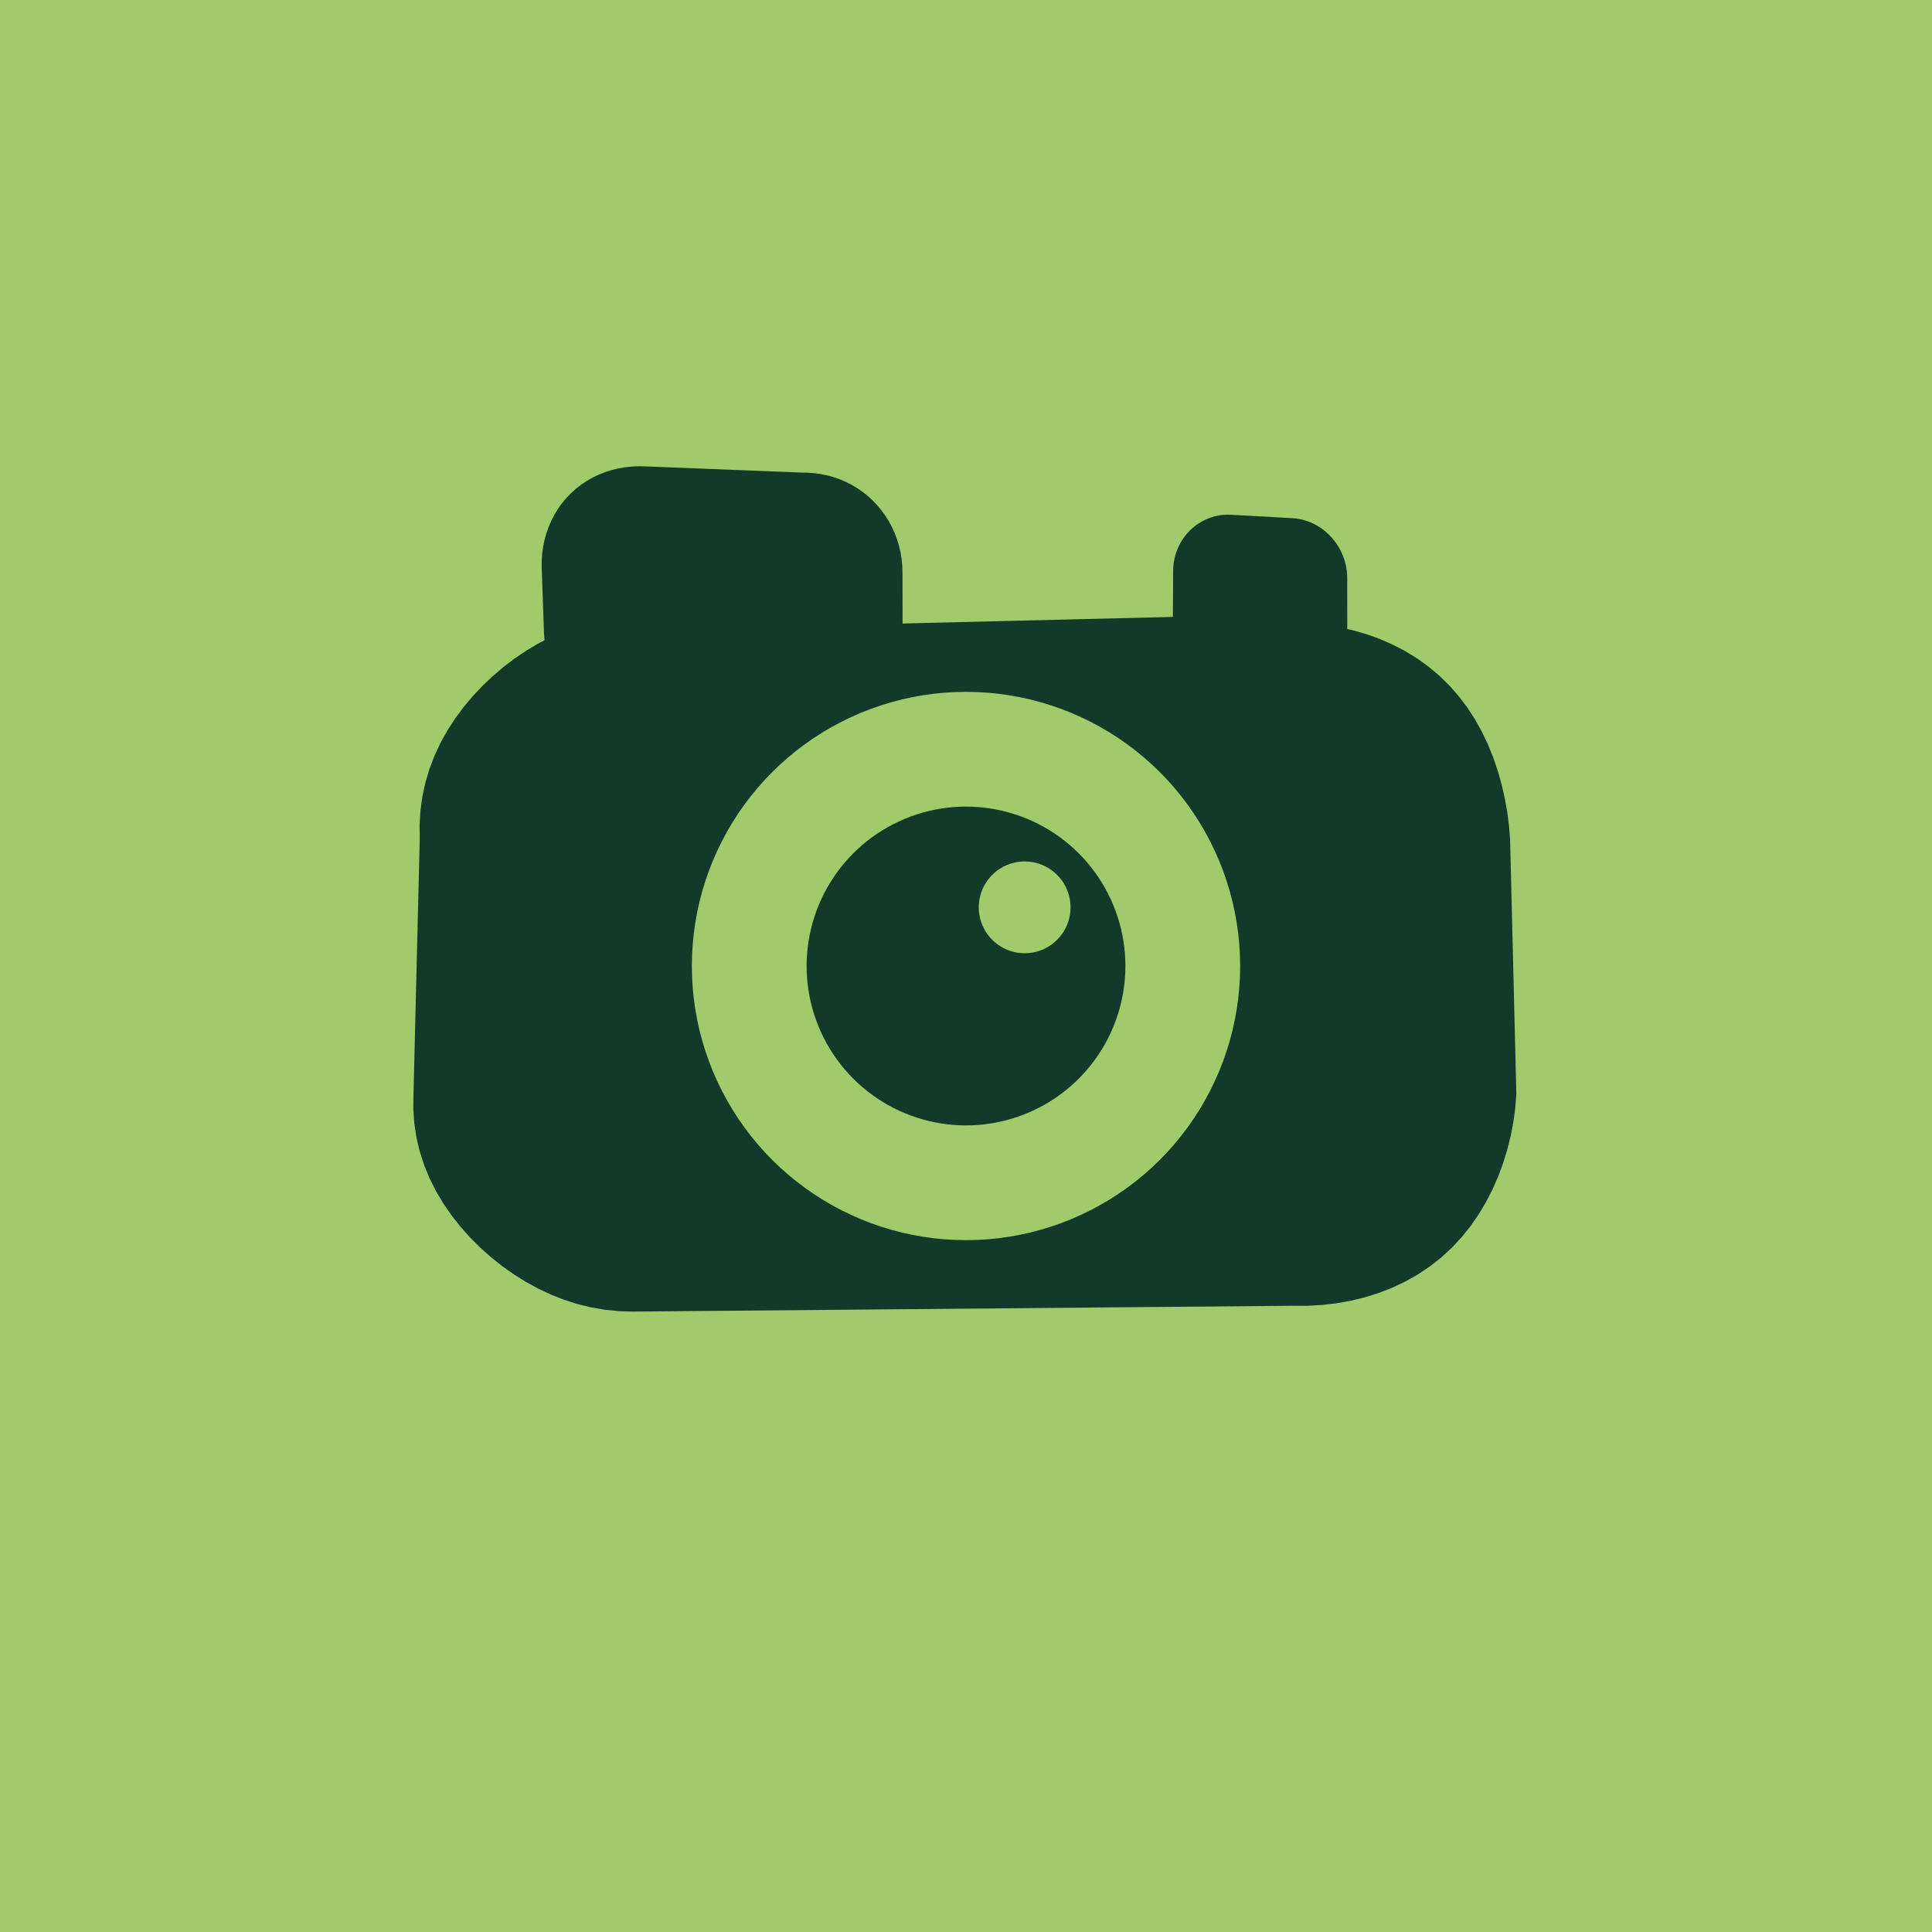
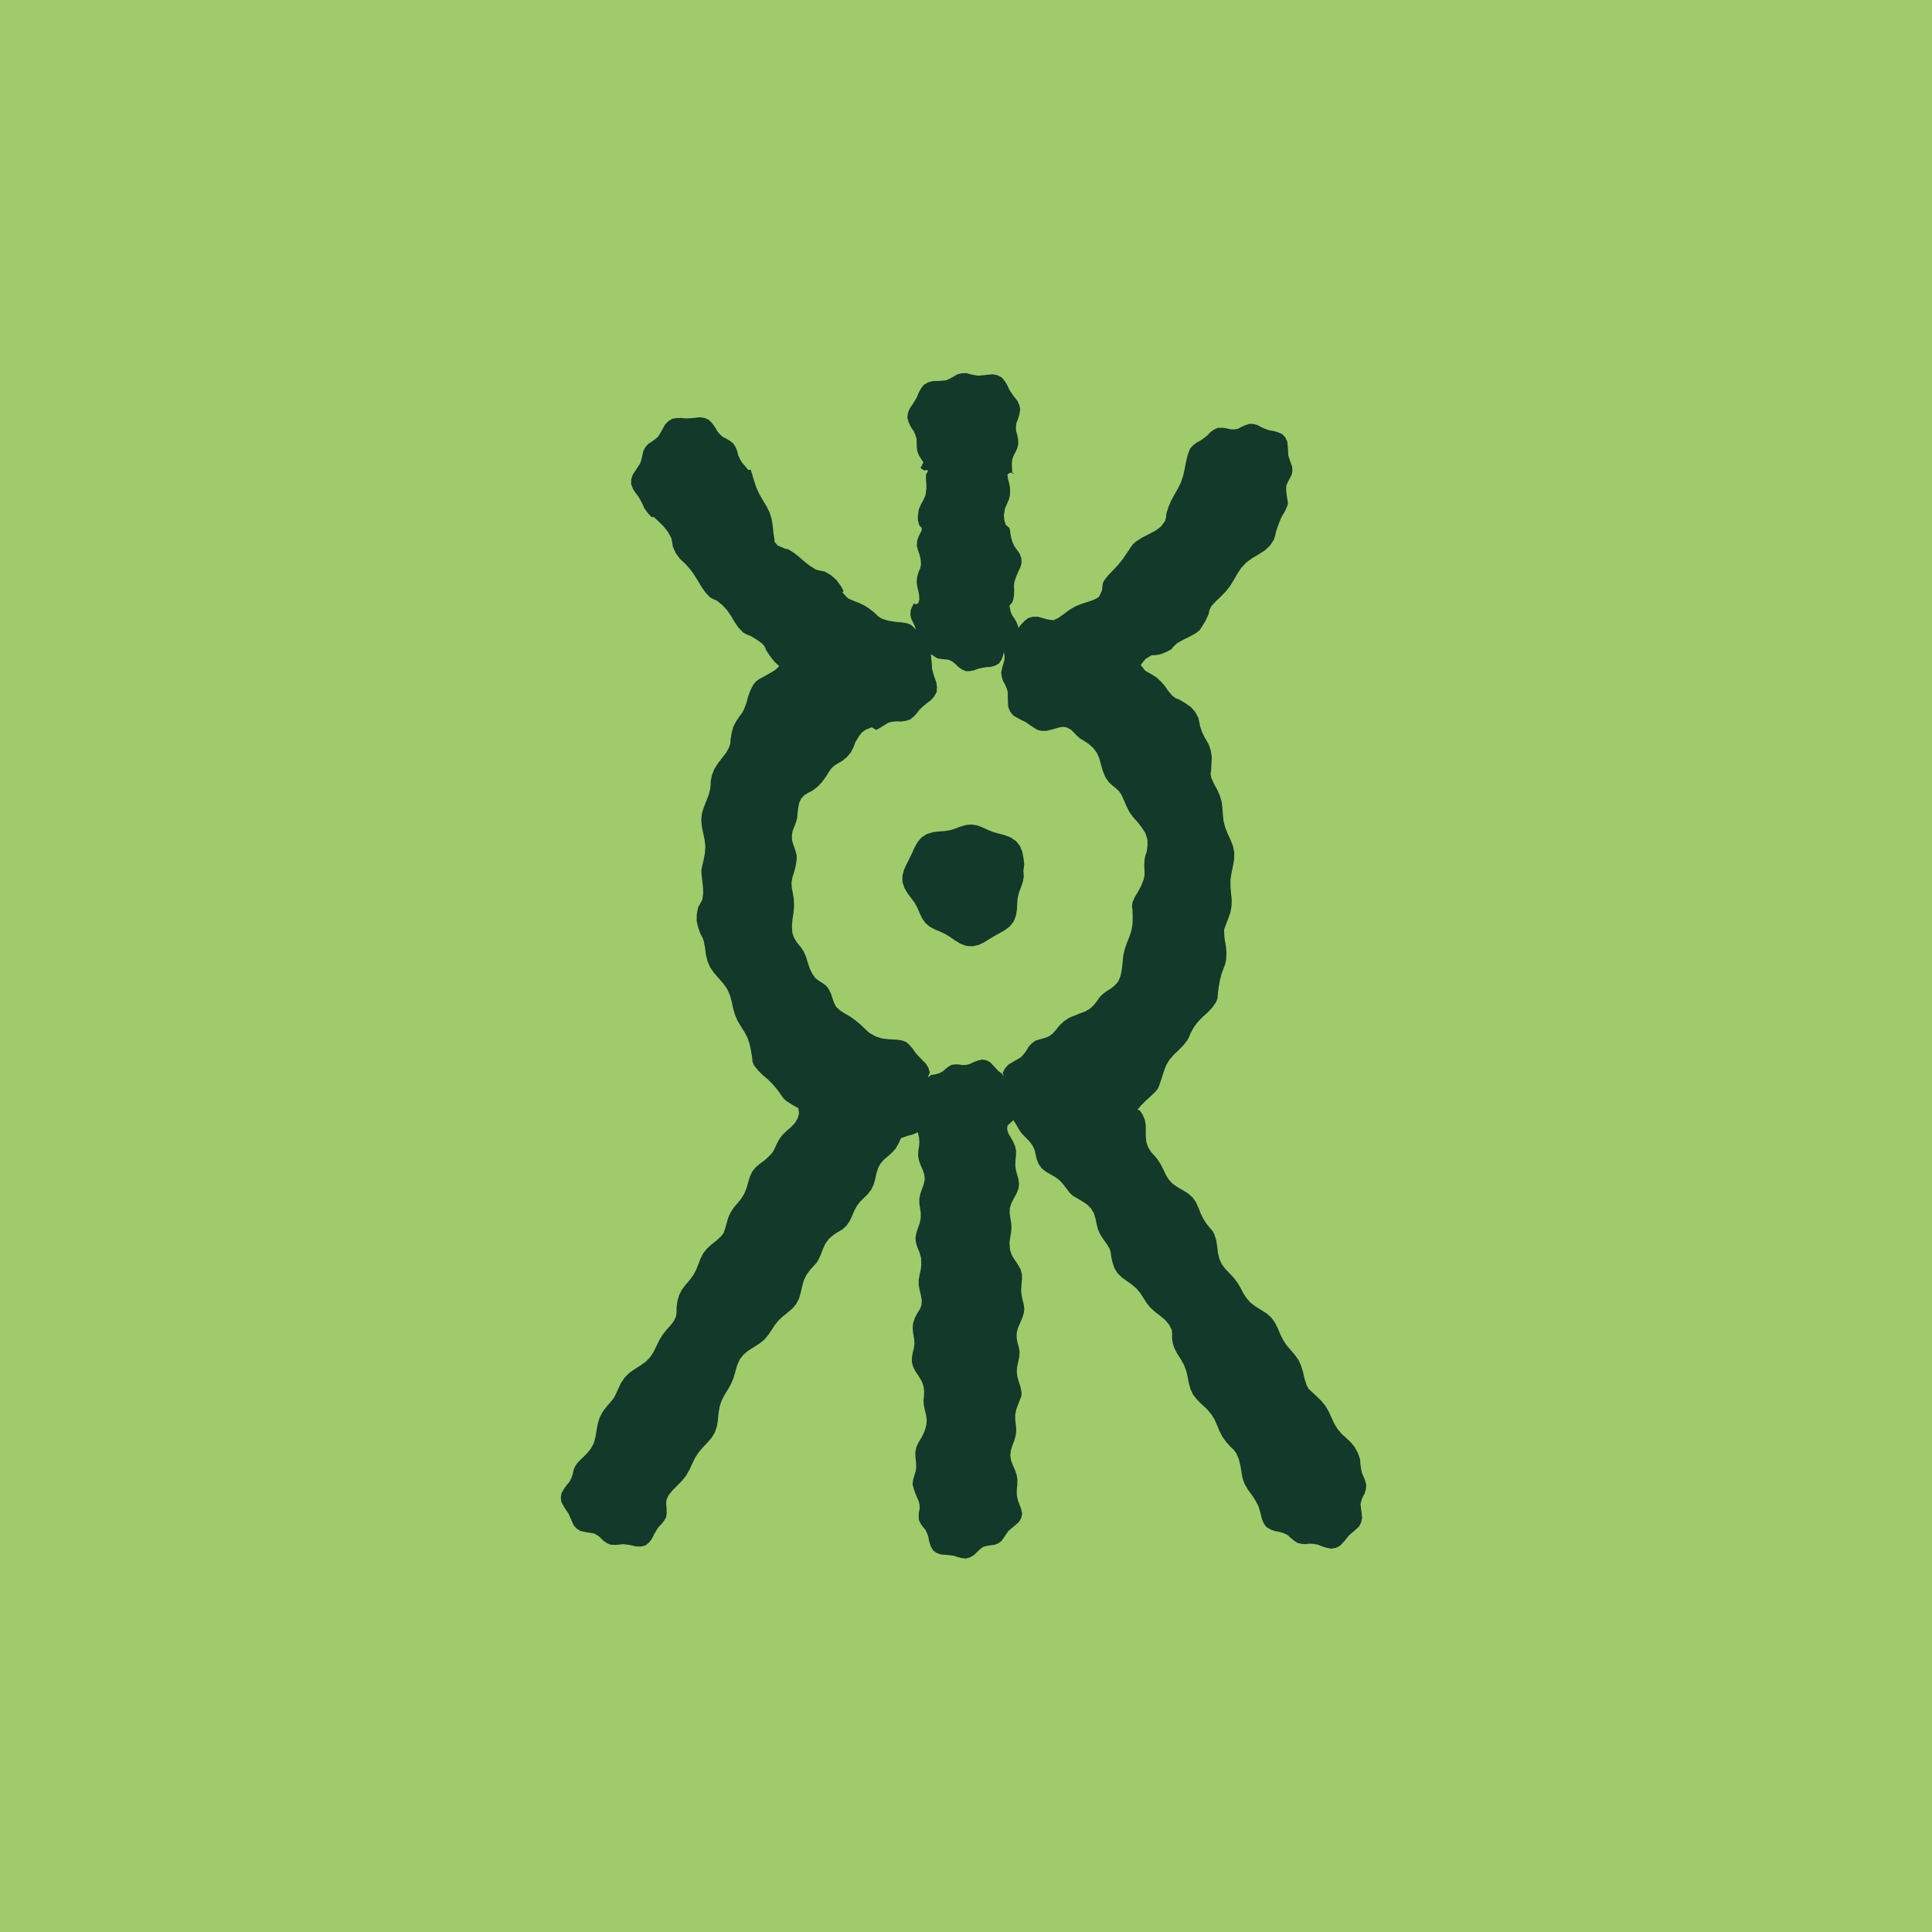
<svg xmlns="http://www.w3.org/2000/svg" viewBox="0 0 1080 1080" width="1080" height="1080" role="img" aria-label="Ruben Svanerud">
  <rect width="1080" height="1080" fill="#9fcb6b" />
-   <path fill="#12392a" d="M353.22 260.80 L357.09 260.63 L360.97 260.72 L448.06 264.18 L451.74 264.24 L455.40 264.53 L459.03 265.05 L462.62 265.80 L466.14 266.78 L469.58 267.99 L472.94 269.43 L476.19 271.09 L479.32 272.96 L482.32 275.05 L485.18 277.34 L487.88 279.82 L490.41 282.49 L492.76 285.32 L494.92 288.31 L496.88 291.44 L498.63 294.71 L500.16 298.09 L501.47 301.56 L502.55 305.13 L503.40 308.76 L504.01 312.44 L504.37 316.15 L504.50 319.89 L504.55 348.54 L655.65 344.85 L655.80 319.25 L655.87 317.13 L656.07 315.02 L656.41 312.93 L656.89 310.87 L657.49 308.86 L658.23 306.89 L659.10 304.97 L660.09 303.12 L661.20 301.35 L662.42 299.65 L663.75 298.03 L665.19 296.51 L666.73 295.10 L668.35 293.78 L670.06 292.59 L671.84 291.51 L673.69 290.56 L675.59 289.74 L677.55 289.05 L679.55 288.51 L681.57 288.10 L683.62 287.83 L685.69 287.72 L687.75 287.74 L722.40 289.65 L724.42 289.83 L726.44 290.14 L728.43 290.59 L730.40 291.18 L732.33 291.89 L734.22 292.74 L736.05 293.70 L737.82 294.79 L739.53 295.99 L741.16 297.31 L742.71 298.72 L744.18 300.23 L745.55 301.83 L746.82 303.52 L747.98 305.28 L749.04 307.12 L749.98 309.01 L750.81 310.96 L751.51 312.96 L752.09 314.99 L752.54 317.06 L752.86 319.14 L753.04 321.25 L753.10 323.35 L753.13 351.64 L756.01 352.27 L763.69 354.46 L771.21 357.15 L778.53 360.34 L785.59 364.01 L792.35 368.17 L798.75 372.81 L804.78 377.89 L810.38 383.40 L815.55 389.30 L820.27 395.57 L824.54 402.14 L828.36 409.00 L831.74 416.09 L834.69 423.37 L837.23 430.81 L839.38 438.37 L841.14 446.03 L842.53 453.74 L843.53 461.50 L844.15 469.27 L847.65 611.55 L847.04 619.41 L845.97 627.24 L844.48 635.01 L842.56 642.70 L840.22 650.28 L837.46 657.72 L834.27 664.99 L830.65 672.04 L826.59 678.85 L822.07 685.36 L817.11 691.55 L811.70 697.36 L805.85 702.77 L799.58 707.73 L792.92 712.22 L785.91 716.22 L778.59 719.71 L771.01 722.69 L763.21 725.14 L755.26 727.09 L747.21 728.52 L739.10 729.47 L730.98 729.94 L722.90 729.93 L353.96 733.19 L345.98 732.96 L338.07 732.16 L330.28 730.81 L322.63 728.92 L315.13 726.51 L307.81 723.62 L300.68 720.26 L293.76 716.46 L287.05 712.24 L280.56 707.64 L274.33 702.66 L268.36 697.33 L262.69 691.66 L257.35 685.66 L252.38 679.35 L247.82 672.74 L243.72 665.84 L240.13 658.68 L237.09 651.27 L234.63 643.66 L232.79 635.87 L231.59 627.94 L231.04 619.91 L231.14 611.83 L234.64 468.99 L234.55 461.00 L235.04 453.05 L236.13 445.17 L237.81 437.42 L240.07 429.82 L242.90 422.42 L246.25 415.24 L250.11 408.30 L254.42 401.64 L259.15 395.27 L264.24 389.19 L269.67 383.43 L275.40 378.00 L281.39 372.90 L287.62 368.15 L294.08 363.78 L300.75 359.79 L304.38 357.91 L304.11 354.15 L302.81 317.18 L302.83 313.32 L303.09 309.48 L303.61 305.67 L304.38 301.91 L305.40 298.22 L306.66 294.62 L308.16 291.13 L309.90 287.76 L311.86 284.53 L314.05 281.45 L316.45 278.54 L319.06 275.82 L321.86 273.29 L324.83 270.97 L327.97 268.87 L331.26 266.99 L334.68 265.35 L338.22 263.94 L341.86 262.78 L345.59 261.87 L349.38 261.21 Z M692.78 552.02 L693.13 546.02 L693.25 540.00 L693.13 533.98 L692.78 527.98 L692.19 521.99 L691.37 516.03 L690.31 510.10 L689.02 504.22 L687.50 498.40 L685.75 492.64 L683.78 486.96 L681.59 481.35 L679.17 475.84 L676.55 470.43 L673.71 465.12 L670.67 459.93 L667.42 454.86 L663.98 449.92 L660.35 445.12 L656.53 440.47 L652.54 435.97 L648.37 431.63 L644.03 427.46 L639.53 423.47 L634.88 419.65 L630.08 416.02 L625.14 412.58 L620.07 409.33 L614.88 406.29 L609.57 403.45 L604.16 400.83 L598.65 398.41 L593.04 396.22 L587.36 394.25 L581.60 392.50 L575.78 390.98 L569.90 389.69 L563.97 388.63 L558.01 387.81 L552.02 387.22 L546.02 386.87 L540.00 386.75 L533.98 386.87 L527.98 387.22 L521.99 387.81 L516.03 388.63 L510.10 389.69 L504.22 390.98 L498.40 392.50 L492.64 394.25 L486.96 396.22 L481.35 398.41 L475.84 400.83 L470.43 403.45 L465.12 406.29 L459.93 409.33 L454.86 412.58 L449.92 416.02 L445.12 419.65 L440.47 423.47 L435.97 427.46 L431.63 431.63 L427.46 435.97 L423.47 440.47 L419.65 445.12 L416.02 449.92 L412.58 454.86 L409.33 459.93 L406.29 465.12 L403.45 470.43 L400.83 475.84 L398.41 481.35 L396.22 486.96 L394.25 492.64 L392.50 498.40 L390.98 504.22 L389.69 510.10 L388.63 516.03 L387.81 521.99 L387.22 527.98 L386.87 533.98 L386.75 540.00 L386.87 546.02 L387.22 552.02 L387.81 558.01 L388.63 563.97 L389.69 569.90 L390.98 575.78 L392.50 581.60 L394.25 587.36 L396.22 593.04 L398.41 598.65 L400.83 604.16 L403.45 609.57 L406.29 614.88 L409.33 620.07 L412.58 625.14 L416.02 630.08 L419.65 634.88 L423.47 639.53 L427.46 644.03 L431.63 648.37 L435.97 652.54 L440.47 656.53 L445.12 660.35 L449.92 663.98 L454.86 667.42 L459.93 670.67 L465.12 673.71 L470.43 676.55 L475.84 679.17 L481.35 681.59 L486.96 683.78 L492.64 685.75 L498.40 687.50 L504.22 689.02 L510.10 690.31 L516.03 691.37 L521.99 692.19 L527.98 692.78 L533.98 693.13 L540.00 693.25 L546.02 693.13 L552.02 692.78 L558.01 692.19 L563.97 691.37 L569.90 690.31 L575.78 689.02 L581.60 687.50 L587.36 685.75 L593.04 683.78 L598.65 681.59 L604.16 679.17 L609.57 676.55 L614.88 673.71 L620.07 670.67 L625.14 667.42 L630.08 663.98 L634.88 660.35 L639.53 656.53 L644.03 652.54 L648.37 648.37 L652.54 644.03 L656.53 639.53 L660.35 634.88 L663.98 630.08 L667.42 625.14 L670.67 620.07 L673.71 614.88 L676.55 609.57 L679.17 604.16 L681.59 598.65 L683.78 593.04 L685.75 587.36 L687.50 581.60 L689.02 575.78 L690.31 569.90 L691.37 563.97 L692.19 558.01 Z M628.83 533.01 L629.03 536.50 L629.10 540.00 L629.03 543.50 L628.83 546.99 L628.48 550.47 L628.00 553.94 L627.39 557.38 L626.64 560.80 L625.75 564.19 L624.74 567.53 L623.59 570.84 L622.32 574.10 L620.92 577.30 L619.39 580.45 L617.74 583.54 L615.97 586.55 L614.08 589.50 L612.08 592.37 L609.97 595.16 L607.75 597.87 L605.43 600.48 L603.00 603.00 L600.48 605.43 L597.87 607.75 L595.16 609.97 L592.37 612.08 L589.50 614.08 L586.55 615.97 L583.54 617.74 L580.45 619.39 L577.30 620.92 L574.10 622.32 L570.84 623.59 L567.53 624.74 L564.19 625.75 L560.80 626.64 L557.38 627.39 L553.94 628.00 L550.47 628.48 L546.99 628.83 L543.50 629.03 L540.00 629.10 L536.50 629.03 L533.01 628.83 L529.53 628.48 L526.06 628.00 L522.62 627.39 L519.20 626.64 L515.81 625.75 L512.47 624.74 L509.16 623.59 L505.90 622.32 L502.70 620.92 L499.55 619.39 L496.46 617.74 L493.45 615.97 L490.50 614.08 L487.63 612.08 L484.84 609.97 L482.13 607.75 L479.52 605.43 L477.00 603.00 L474.57 600.48 L472.25 597.87 L470.03 595.16 L467.92 592.37 L465.92 589.50 L464.03 586.55 L462.26 583.54 L460.61 580.45 L459.08 577.30 L457.68 574.10 L456.41 570.84 L455.26 567.53 L454.25 564.19 L453.36 560.80 L452.61 557.38 L452.00 553.94 L451.52 550.47 L451.17 546.99 L450.97 543.50 L450.90 540.00 L450.97 536.50 L451.17 533.01 L451.52 529.53 L452.00 526.06 L452.61 522.62 L453.36 519.20 L454.25 515.81 L455.26 512.47 L456.41 509.16 L457.68 505.90 L459.08 502.70 L460.61 499.55 L462.26 496.46 L464.03 493.45 L465.92 490.50 L467.92 487.63 L470.03 484.84 L472.25 482.13 L474.57 479.52 L477.00 477.00 L479.52 474.57 L482.13 472.25 L484.84 470.03 L487.63 467.92 L490.50 465.92 L493.45 464.03 L496.46 462.26 L499.55 460.61 L502.70 459.08 L505.90 457.68 L509.16 456.41 L512.47 455.26 L515.81 454.25 L519.20 453.36 L522.62 452.61 L526.06 452.00 L529.53 451.52 L533.01 451.17 L536.50 450.97 L540.00 450.90 L543.50 450.97 L546.99 451.17 L550.47 451.52 L553.94 452.00 L557.38 452.61 L560.80 453.36 L564.19 454.25 L567.53 455.26 L570.84 456.41 L574.10 457.68 L577.30 459.08 L580.45 460.61 L583.54 462.26 L586.55 464.03 L589.50 465.92 L592.37 467.92 L595.16 470.03 L597.87 472.25 L600.48 474.57 L603.00 477.00 L605.43 479.52 L607.75 482.13 L609.97 484.84 L612.08 487.63 L614.08 490.50 L615.97 493.45 L617.74 496.46 L619.39 499.55 L620.92 502.70 L622.32 505.90 L623.59 509.16 L624.74 512.47 L625.75 515.81 L626.64 519.20 L627.39 522.62 L628.00 526.06 L628.48 529.53 Z M598.13 511.23 L598.37 509.22 L598.45 507.21 L598.37 505.20 L598.13 503.20 L597.74 501.22 L597.19 499.28 L596.50 497.39 L595.65 495.56 L594.67 493.80 L593.55 492.13 L592.30 490.55 L590.93 489.07 L589.45 487.70 L587.87 486.45 L586.20 485.33 L584.44 484.35 L582.61 483.50 L580.72 482.81 L578.78 482.26 L576.80 481.87 L574.80 481.63 L572.79 481.55 L570.78 481.63 L568.77 481.87 L566.80 482.26 L564.86 482.81 L562.97 483.50 L561.14 484.35 L559.38 485.33 L557.71 486.45 L556.12 487.70 L554.64 489.07 L553.28 490.55 L552.03 492.13 L550.91 493.80 L549.92 495.56 L549.08 497.39 L548.38 499.28 L547.84 501.22 L547.44 503.20 L547.21 505.20 L547.13 507.21 L547.21 509.22 L547.44 511.23 L547.84 513.20 L548.38 515.14 L549.08 517.03 L549.92 518.86 L550.91 520.62 L552.03 522.29 L553.28 523.88 L554.64 525.36 L556.12 526.72 L557.71 527.97 L559.38 529.09 L561.14 530.08 L562.97 530.92 L564.86 531.62 L566.80 532.16 L568.77 532.56 L570.78 532.79 L572.79 532.87 L574.80 532.79 L576.80 532.56 L578.78 532.16 L580.72 531.62 L582.61 530.92 L584.44 530.08 L586.20 529.09 L587.87 527.97 L589.45 526.72 L590.93 525.36 L592.30 523.88 L593.55 522.29 L594.67 520.62 L595.65 518.86 L596.50 517.03 L597.19 515.14 L597.74 513.20 Z" />
+   <path fill="#12392a" d="M572.16 479.81 L572.56 483.25 L572.09 486.74 L572.31 489.95 L571.73 493.13 L570.67 496.15 L569.60 499.02 L568.90 501.89 L568.62 504.98 L568.46 508.34 L567.94 511.80 L566.69 515.03 L564.61 517.74 L561.92 519.84 L558.98 521.54 L556.04 523.15 L553.16 524.90 L550.19 526.72 L546.99 528.25 L543.53 529.01 L540.00 528.71 L536.62 527.41 L533.56 525.51 L530.77 523.56 L528.07 521.94 L525.28 520.67 L522.40 519.47 L519.62 517.96 L517.23 515.89 L515.42 513.30 L514.08 510.45 L512.88 507.62 L511.45 504.95 L509.60 502.35 L507.51 499.59 L505.64 496.51 L504.52 493.13 L504.45 489.63 L505.33 486.23 L506.78 483.05 L508.35 480.02 L509.80 476.98 L511.19 473.88 L512.85 470.85 L515.08 468.21 L517.98 466.30 L521.36 465.23 L524.85 464.79 L528.16 464.55 L531.19 464.07 L534.04 463.18 L536.94 462.07 L540.00 461.17 L543.17 460.90 L546.31 461.42 L549.28 462.55 L552.12 463.87 L555.02 465.03 L558.17 465.94 L561.57 466.85 L564.97 468.15 L567.97 470.17 L570.18 472.96 L571.51 476.29 Z M434.90 373.11 L435.57 372.35 L433.06 370.04 L430.57 366.94 L428.36 363.56 L427.42 361.42 L426.09 359.79 L423.03 357.56 L419.71 355.55 L417.52 354.73 L415.52 353.66 L412.82 350.88 L410.64 347.68 L408.66 344.35 L406.48 341.14 L403.82 338.26 L400.72 335.74 L398.67 334.89 L396.99 333.98 L394.40 331.26 L392.16 328.08 L390.09 324.62 L387.98 321.20 L385.69 318.09 L383.18 315.26 L381.56 313.78 L379.97 312.25 L377.71 309.12 L376.11 305.59 L375.78 303.20 L375.29 300.88 L373.49 297.53 L371.17 294.50 L368.35 291.65 L365.33 288.89 L364.33 289.20 L362.47 287.21 L360.21 284.20 L359.21 281.88 L358.06 279.69 L356.84 277.54 L355.20 275.47 L353.82 273.19 L352.80 270.72 L352.86 268.07 L353.65 265.46 L355.23 263.04 L356.70 260.82 L357.99 258.74 L358.62 256.57 L359.15 254.35 L359.64 252.04 L360.76 250.00 L362.27 248.23 L364.28 246.92 L366.12 245.60 L367.82 244.19 L369.08 242.19 L370.34 239.93 L371.70 237.42 L373.57 235.46 L375.80 234.09 L378.37 233.70 L380.96 233.66 L383.51 233.92 L385.99 233.78 L388.50 233.58 L391.09 233.25 L393.64 233.59 L396.04 234.55 L398.00 236.47 L399.64 238.68 L400.97 241.03 L402.45 242.81 L404.10 244.26 L406.17 245.29 L408.16 246.53 L410.02 248.01 L411.22 250.00 L412.10 252.16 L412.64 254.43 L413.56 256.51 L414.77 258.55 L416.55 260.61 L418.26 262.72 L419.32 262.66 L419.58 262.41 L420.44 265.09 L421.56 268.79 L422.81 272.52 L424.40 276.07 L426.33 279.45 L428.36 282.78 L430.12 286.26 L431.32 289.96 L431.96 293.89 L432.38 297.96 L432.97 301.69 L432.88 302.73 L434.72 304.94 L436.41 305.64 L439.14 306.82 L440.65 307.04 L443.90 309.12 L446.91 311.52 L449.84 314.03 L452.88 316.39 L456.20 318.44 L458.53 319.01 L460.98 319.50 L464.49 321.51 L467.44 324.10 L469.80 327.21 L471.60 330.34 L470.88 331.15 L473.56 334.01 L474.21 334.59 L476.60 335.62 L479.71 336.84 L482.79 338.24 L485.95 340.24 L488.94 342.61 L490.80 344.45 L492.85 345.79 L496.40 346.94 L500.19 347.56 L504.06 347.92 L506.71 348.32 L509.17 349.26 L511.11 350.97 L512.08 352.02 L511.50 350.34 L510.51 348.14 L509.36 345.82 L508.89 343.37 L509.13 340.87 L510.77 337.36 L511.99 337.81 L513.30 337.16 L513.92 335.20 L513.75 332.36 L513.17 329.61 L512.65 327.46 L512.43 325.25 L512.69 322.43 L513.52 319.72 L514.43 317.63 L514.86 315.47 L514.65 312.80 L514.03 310.01 L513.16 307.61 L512.52 305.21 L512.65 302.47 L513.48 299.95 L514.60 297.74 L515.21 296.54 L515.21 295.04 L514.70 294.51 L513.94 293.78 L513.18 291.24 L513.07 288.58 L513.65 284.60 L514.86 281.89 L516.25 279.33 L517.35 276.86 L517.87 273.05 L517.82 270.57 L517.63 268.00 L517.64 265.44 L517.78 264.98 L518.28 264.16 L518.70 263.54 L518.70 263.12 L517.93 262.70 L516.81 263.08 L514.56 261.65 L516.19 258.48 L514.96 256.59 L513.74 254.67 L512.84 252.48 L512.48 250.12 L512.44 247.73 L512.36 245.32 L511.72 243.16 L510.72 240.98 L509.18 238.68 L507.98 236.16 L507.22 233.49 L507.54 230.89 L508.47 228.44 L510.00 226.25 L511.34 224.08 L512.61 221.90 L513.57 219.48 L514.84 217.19 L516.42 215.10 L518.74 213.78 L521.37 213.04 L524.24 212.96 L526.82 212.81 L529.16 212.51 L531.18 211.54 L533.22 210.42 L535.33 209.20 L537.64 208.65 L540.00 208.57 L542.32 209.17 L544.60 209.66 L546.88 210.03 L549.39 209.78 L552.09 209.48 L555.01 209.23 L557.70 209.80 L560.07 211.06 L561.78 213.18 L563.17 215.51 L564.28 217.94 L565.68 220.03 L567.12 222.06 L568.73 224.04 L569.78 226.34 L570.31 228.83 L569.87 231.51 L569.12 234.07 L568.19 236.46 L567.88 238.68 L567.99 240.88 L568.68 243.22 L569.12 245.67 L569.23 248.19 L568.69 250.51 L567.69 252.68 L566.57 254.80 L565.83 256.91 L565.61 259.25 L565.73 261.78 L565.85 264.33 L566.63 264.42 L566.41 265.01 L565.82 264.39 L564.70 264.22 L563.69 264.89 L563.16 265.32 L563.50 267.83 L564.15 270.30 L564.61 272.81 L564.61 276.71 L563.95 279.32 L562.85 281.82 L561.78 284.27 L561.18 288.07 L561.40 290.62 L562.17 293.32 L563.32 294.35 L564.23 295.04 L564.63 296.55 L564.76 297.91 L565.19 300.36 L565.92 302.88 L567.03 305.32 L568.40 307.23 L569.83 309.18 L570.93 311.96 L571.07 314.90 L570.34 317.25 L569.20 319.60 L568.01 322.45 L567.08 325.22 L566.78 327.41 L566.91 329.62 L566.88 332.44 L566.43 335.25 L565.66 337.06 L564.85 337.90 L564.25 338.55 L564.95 341.92 L565.72 343.79 L567.12 345.82 L568.35 348.05 L569.25 350.45 L569.22 351.13 L570.75 349.15 L572.61 347.21 L574.72 345.52 L577.31 344.78 L580.08 344.74 L582.91 345.51 L585.50 346.24 L588.87 346.74 L591.53 345.47 L594.62 343.28 L597.66 341.02 L600.90 339.09 L604.38 337.63 L608.04 336.48 L611.69 335.19 L614.14 333.83 L614.89 332.52 L616.02 330.06 L616.25 327.91 L616.47 326.05 L617.42 324.19 L619.80 321.29 L622.49 318.48 L625.17 315.61 L627.61 312.56 L629.82 309.32 L632.03 306.04 L633.32 304.21 L635.06 302.72 L638.45 300.50 L642.14 298.64 L645.78 296.73 L648.91 294.42 L651.26 291.25 L651.84 289.19 L651.95 287.26 L653.14 283.50 L654.65 279.93 L656.49 276.52 L658.42 273.18 L660.10 269.75 L661.36 266.07 L662.25 262.15 L663.00 258.18 L663.89 254.46 L665.24 250.81 L666.97 248.90 L669.06 247.33 L671.35 246.11 L673.27 244.73 L675.05 243.26 L676.64 241.56 L678.52 240.19 L680.64 239.22 L683.10 239.12 L685.54 239.41 L687.89 239.99 L689.98 240.06 L691.98 239.69 L694.01 238.63 L696.20 237.66 L698.53 236.91 L700.83 237.04 L703.04 237.65 L705.06 238.78 L707.14 239.69 L709.32 240.48 L711.84 240.92 L714.37 241.62 L716.79 242.68 L718.51 244.54 L719.59 246.88 L719.88 249.61 L720.05 252.19 L720.19 254.62 L720.84 256.75 L721.57 258.85 L722.35 260.97 L722.45 263.23 L722.03 265.46 L720.92 267.58 L719.89 269.56 L719.05 271.48 L718.97 273.57 L719.16 275.88 L719.54 278.50 L719.90 280.53 L719.93 282.00 L718.45 285.52 L717.24 287.53 L716.12 289.59 L714.66 293.20 L713.38 296.95 L712.83 299.42 L712.08 301.71 L709.91 305.01 L706.91 307.76 L703.42 310.00 L699.88 312.10 L696.65 314.48 L693.94 317.35 L691.74 320.64 L689.79 324.08 L687.73 327.43 L685.33 330.51 L682.61 333.32 L679.83 335.97 L677.21 338.77 L676.17 340.80 L675.63 343.23 L673.93 347.02 L671.76 350.53 L670.48 352.41 L668.68 353.82 L665.21 355.77 L661.65 357.51 L658.24 359.41 L656.68 360.72 L655.25 362.24 L655.07 362.78 L652.26 364.33 L648.64 365.79 L645.86 366.24 L643.75 366.28 L640.34 368.38 L637.64 371.71 L640.23 374.98 L643.35 376.72 L646.35 378.57 L648.90 380.91 L651.16 383.53 L653.15 386.37 L655.41 389.00 L657.24 390.30 L659.54 391.23 L662.76 393.17 L665.86 395.35 L668.22 398.14 L669.88 401.25 L670.38 403.53 L670.84 405.90 L671.98 409.30 L673.55 412.47 L674.68 414.38 L675.75 416.29 L676.85 419.64 L677.39 423.21 L677.22 426.98 L677.02 430.69 L676.70 432.80 L677.14 434.81 L678.58 438.09 L680.35 441.27 L681.84 444.59 L682.89 448.03 L683.34 451.62 L683.58 455.23 L683.96 458.86 L684.85 462.42 L686.24 465.95 L687.88 469.47 L689.26 473.03 L689.99 476.68 L689.89 480.40 L689.23 484.16 L688.40 488.05 L687.85 491.82 L687.85 495.54 L688.16 499.24 L688.54 502.94 L688.41 506.64 L687.74 510.31 L686.43 513.89 L685.09 517.48 L684.32 519.54 L684.31 521.51 L684.63 525.24 L685.32 529.06 L685.60 532.89 L685.39 536.65 L684.95 538.78 L684.17 540.84 L682.86 544.34 L681.95 547.97 L681.25 551.70 L680.78 555.52 L680.66 557.84 L679.94 559.98 L677.78 563.11 L675.10 565.97 L672.14 568.62 L669.52 571.37 L667.30 574.32 L665.54 577.56 L664.75 579.55 L663.78 581.42 L661.51 584.33 L658.91 587.01 L656.19 589.57 L653.79 592.33 L651.90 595.44 L650.57 598.97 L649.42 602.68 L648.15 606.36 L647.25 608.56 L645.86 610.32 L643.15 612.88 L640.38 615.43 L637.77 617.99 L635.78 620.49 L637.05 620.59 L638.73 623.10 L639.91 625.81 L640.47 628.82 L640.50 632.07 L640.51 635.40 L640.86 638.61 L641.93 641.52 L643.57 644.14 L645.26 645.93 L646.84 647.76 L648.86 650.89 L650.31 653.72 L651.65 656.63 L653.31 659.35 L655.48 661.69 L658.22 663.63 L661.25 665.35 L664.19 667.19 L666.67 669.38 L668.53 672.05 L669.93 675.04 L671.14 678.18 L672.58 681.15 L674.34 683.93 L676.40 686.52 L677.78 688.09 L678.80 689.89 L679.83 693.11 L680.40 696.58 L680.81 700.14 L681.56 703.51 L682.92 706.56 L684.92 709.27 L687.31 711.78 L689.67 714.31 L691.85 717.19 L693.45 719.85 L694.86 722.64 L696.71 725.54 L698.99 728.14 L701.85 730.32 L704.96 732.26 L708.04 734.22 L710.65 736.54 L712.70 739.34 L714.29 742.55 L715.70 745.91 L717.31 749.12 L719.26 752.06 L721.56 754.74 L723.86 757.44 L725.91 760.33 L727.39 763.62 L728.45 767.17 L729.27 770.83 L730.42 774.32 L731.53 776.37 L733.26 777.99 L735.97 780.54 L738.68 783.13 L740.98 785.99 L742.79 789.11 L744.28 792.43 L745.80 795.73 L747.73 798.84 L750.13 801.68 L752.72 804.00 L755.18 806.35 L757.30 808.96 L759.04 812.13 L760.30 815.77 L760.49 818.50 L760.85 821.04 L761.31 823.39 L762.26 825.50 L763.09 827.68 L763.75 829.94 L763.57 832.31 L762.92 834.62 L761.78 836.80 L760.99 838.87 L760.54 840.95 L760.82 843.28 L761.16 845.80 L761.43 848.51 L760.90 850.99 L759.78 853.22 L757.98 854.95 L756.13 856.57 L754.26 858.13 L752.68 860.08 L750.99 862.06 L749.16 864.03 L746.86 865.23 L744.29 865.73 L741.53 865.20 L738.90 864.38 L736.45 863.41 L734.18 863.03 L731.96 862.93 L729.66 863.19 L727.37 863.01 L725.15 862.44 L723.22 861.10 L721.44 859.63 L719.79 858.11 L717.82 857.15 L715.57 856.42 L712.88 855.93 L710.30 855.03 L707.97 853.67 L706.46 851.61 L705.46 849.22 L704.52 845.46 L703.44 841.93 L701.76 838.69 L699.74 835.62 L697.56 832.67 L695.75 829.53 L694.63 826.46 L694.01 823.05 L693.41 819.35 L692.50 815.67 L691.05 812.33 L689.67 810.46 L687.90 808.83 L685.47 806.09 L683.35 803.18 L681.72 800.00 L680.33 796.70 L678.92 793.46 L677.04 790.45 L674.67 787.70 L671.90 785.12 L669.21 782.48 L666.96 779.63 L665.44 776.46 L664.52 773.04 L663.87 769.52 L663.06 766.08 L661.77 762.87 L660.10 759.85 L658.22 756.97 L656.62 753.96 L655.66 751.19 L655.18 748.12 L655.23 745.70 L655.02 743.37 L653.41 740.32 L651.17 737.71 L648.43 735.49 L645.66 733.34 L643.14 731.04 L641.03 728.44 L639.23 725.64 L637.42 722.86 L635.32 720.32 L632.75 718.11 L629.91 716.09 L627.06 714.04 L624.69 711.67 L622.96 708.87 L621.90 705.66 L621.14 702.31 L620.91 700.04 L620.27 698.03 L618.61 695.30 L616.73 692.70 L615.02 690.03 L613.72 687.11 L613.02 684.26 L612.38 681.20 L611.50 678.24 L609.88 675.53 L607.60 673.25 L604.81 671.43 L601.96 669.71 L599.86 668.56 L598.24 667.06 L596.06 664.32 L594.28 661.96 L592.29 659.79 L589.93 658.01 L587.27 656.48 L584.64 654.96 L582.33 653.12 L580.63 650.75 L579.48 647.94 L578.91 645.21 L578.25 642.59 L576.93 639.94 L575.14 637.68 L573.12 635.65 L571.13 633.58 L569.56 631.34 L568.11 628.75 L566.48 626.21 L563.22 629.15 L562.98 631.30 L563.66 633.51 L564.90 635.64 L566.37 638.21 L567.47 640.75 L568.00 643.32 L567.94 645.95 L567.65 648.61 L567.55 651.27 L567.86 653.92 L568.58 656.56 L569.31 659.24 L569.66 661.94 L569.25 664.67 L568.16 667.37 L566.67 670.06 L565.32 672.72 L564.51 675.41 L564.40 678.13 L564.79 680.89 L565.25 683.66 L565.44 686.43 L565.17 689.19 L564.68 691.98 L564.30 694.81 L564.61 698.75 L565.70 701.87 L567.36 704.47 L569.11 707.02 L570.52 709.60 L571.25 712.30 L571.31 715.11 L571.03 717.98 L570.81 720.84 L571.01 723.65 L571.56 726.43 L572.26 729.19 L572.61 731.52 L572.35 733.90 L571.44 736.80 L570.20 739.68 L568.97 742.48 L568.34 745.24 L568.32 748.01 L568.88 750.87 L569.56 753.22 L569.96 755.57 L569.79 758.37 L569.24 761.13 L568.61 763.88 L568.37 766.67 L568.71 769.55 L569.54 772.49 L570.49 775.44 L571.04 778.31 L571.01 780.30 L570.25 782.20 L569.08 785.21 L568.08 787.99 L567.51 790.82 L567.54 793.65 L567.85 796.47 L568.10 799.29 L567.85 802.13 L567.08 805.00 L566.00 807.88 L565.08 810.75 L564.75 813.58 L565.18 816.35 L566.23 819.11 L567.44 821.86 L568.38 824.64 L568.75 827.43 L568.65 830.22 L568.39 833.00 L568.40 835.78 L568.97 838.55 L570.00 841.36 L570.90 843.75 L571.41 846.29 L570.82 848.72 L569.50 850.91 L567.45 852.69 L565.50 854.31 L563.71 855.85 L562.44 857.63 L561.22 859.44 L559.96 861.28 L558.19 862.62 L556.13 863.52 L553.79 863.83 L551.64 864.17 L549.68 864.68 L547.99 865.92 L546.28 867.49 L544.43 869.32 L542.30 870.57 L540.00 871.24 L537.67 870.97 L535.39 870.43 L533.19 869.69 L530.88 869.39 L528.48 869.14 L525.92 868.96 L523.58 868.11 L521.58 866.67 L520.30 864.38 L519.46 861.86 L518.99 859.27 L518.26 857.11 L517.32 855.22 L515.93 853.59 L514.71 851.80 L513.73 849.86 L513.53 847.68 L513.66 845.49 L514.10 843.36 L514.04 841.32 L513.60 839.24 L512.55 836.92 L511.39 834.04 L510.51 831.20 L510.12 829.72 L510.48 827.11 L511.23 824.52 L511.89 822.38 L512.17 820.21 L512.06 817.40 L511.75 814.57 L511.69 811.75 L512.23 809.00 L513.45 806.30 L515.11 803.65 L516.76 800.31 L517.85 796.62 L518.06 793.74 L517.65 790.84 L516.91 787.97 L516.39 785.11 L516.24 782.91 L516.47 780.68 L516.61 777.79 L516.28 774.97 L515.32 772.25 L513.76 769.62 L512.00 767.01 L510.55 764.36 L509.77 761.59 L509.79 758.72 L510.29 755.81 L510.92 753.41 L511.20 751.05 L510.98 748.21 L510.46 745.36 L510.20 742.50 L510.43 739.64 L511.41 736.81 L512.80 734.05 L514.21 731.85 L515.11 729.58 L515.28 726.79 L514.78 723.98 L514.08 721.14 L513.56 718.28 L513.56 715.49 L514.03 712.75 L514.65 710.04 L515.01 707.29 L514.90 703.28 L514.06 700.23 L512.90 697.44 L512.03 694.70 L511.74 692.00 L512.22 689.28 L513.14 686.52 L514.13 683.72 L514.70 680.95 L514.72 678.20 L514.33 675.49 L513.92 672.78 L513.92 670.06 L514.46 667.33 L515.45 664.61 L516.40 661.94 L516.94 659.30 L516.70 656.67 L515.84 654.03 L514.66 651.35 L513.69 648.68 L513.23 646.02 L513.34 643.40 L513.74 640.81 L513.95 638.22 L513.71 635.64 L513.05 632.92 L512.98 632.98 L510.31 634.18 L507.44 634.90 L504.93 635.82 L503.72 636.19 L503.42 636.82 L502.18 639.46 L500.73 641.95 L498.80 644.17 L496.57 646.16 L494.25 648.10 L492.31 650.28 L490.87 652.87 L489.96 655.89 L489.24 659.11 L488.37 662.24 L487.02 665.04 L485.16 667.42 L482.98 669.59 L480.80 671.75 L478.95 674.20 L477.48 676.92 L476.27 679.85 L474.93 682.65 L473.17 685.20 L470.79 687.37 L468.42 688.68 L465.69 690.52 L463.31 692.58 L461.42 695.17 L460.07 698.07 L458.91 701.12 L457.60 704.08 L456.41 705.97 L454.87 707.64 L452.68 710.09 L450.80 712.72 L449.36 715.66 L448.45 718.99 L447.64 722.48 L446.66 725.90 L445.09 728.93 L442.94 731.50 L440.31 733.71 L437.63 735.85 L435.16 738.18 L433.06 740.81 L431.21 743.68 L429.30 746.48 L427.08 749.03 L424.34 751.19 L421.27 753.16 L418.12 755.14 L415.49 757.38 L413.46 760.05 L411.98 763.42 L411.02 766.93 L409.99 770.35 L408.67 773.61 L406.94 776.66 L405.08 779.68 L403.44 782.79 L402.31 786.18 L401.70 789.81 L401.33 793.59 L400.77 797.30 L399.60 800.73 L397.73 803.82 L395.28 806.62 L392.71 809.32 L390.34 812.15 L388.42 815.22 L386.84 818.50 L385.31 821.80 L383.48 824.95 L381.15 827.84 L378.48 830.59 L375.73 833.36 L373.82 835.69 L372.57 838.35 L372.38 840.77 L372.62 843.23 L372.70 845.76 L372.36 848.15 L371.18 850.17 L369.75 852.01 L368.12 853.67 L366.83 855.63 L365.59 857.77 L364.41 860.22 L362.79 862.32 L360.75 863.94 L358.20 864.52 L355.51 864.46 L352.83 863.82 L350.38 863.42 L348.06 863.20 L345.82 863.49 L343.53 863.61 L341.24 863.49 L339.11 862.54 L337.18 861.19 L335.52 859.47 L333.82 858.16 L331.98 857.20 L329.68 856.84 L327.19 856.43 L324.59 855.85 L322.47 854.56 L320.78 852.81 L319.76 850.59 L318.79 848.39 L317.86 846.20 L316.46 844.16 L315.10 842.00 L313.84 839.69 L313.49 837.17 L313.91 834.62 L315.31 832.22 L316.90 830.04 L318.51 828.07 L319.47 826.06 L320.18 824.00 L320.61 821.78 L321.49 819.72 L322.77 817.83 L325.32 815.19 L328.04 812.56 L330.28 809.80 L331.96 806.69 L332.85 803.33 L333.50 799.46 L334.20 795.64 L335.35 792.09 L337.10 788.89 L339.37 786.00 L341.74 783.21 L343.13 781.54 L344.12 779.60 L345.64 776.31 L347.20 773.01 L349.22 770.03 L351.80 767.45 L354.90 765.29 L358.13 763.25 L361.11 761.08 L363.57 758.51 L365.45 755.54 L367.02 752.31 L368.57 749.09 L370.43 746.11 L372.60 743.37 L374.95 740.74 L376.64 738.53 L377.87 736.03 L378.22 733.52 L378.20 730.86 L378.69 727.26 L379.64 723.94 L381.16 720.95 L383.25 718.23 L385.49 715.59 L387.53 712.84 L389.14 709.89 L390.37 706.76 L391.57 703.63 L393.07 700.65 L395.18 698.01 L397.74 695.64 L400.53 693.47 L403.02 691.15 L404.42 689.43 L405.18 687.30 L406.13 684.04 L407.06 680.76 L408.41 677.76 L410.19 675.04 L412.29 672.58 L414.33 670.08 L416.03 667.35 L417.27 664.28 L418.20 661.01 L419.17 657.80 L420.51 654.91 L422.48 652.48 L424.93 650.40 L427.62 648.46 L430.49 645.70 L431.93 644.13 L432.93 642.30 L434.18 639.51 L435.61 636.83 L437.45 634.40 L439.72 632.20 L442.12 630.12 L444.25 627.90 L445.80 625.40 L446.69 622.52 L446.31 619.51 L442.69 617.47 L439.59 615.49 L437.87 613.84 L436.51 611.92 L434.39 608.95 L432.01 606.19 L429.42 603.54 L426.50 601.06 L423.76 598.38 L421.46 595.46 L420.66 593.45 L420.44 591.08 L419.80 587.24 L419.00 583.53 L417.82 580.03 L416.10 576.81 L414.14 573.69 L412.26 570.53 L410.81 567.13 L409.78 563.55 L409.01 559.85 L408.02 556.29 L406.54 552.94 L404.37 549.86 L401.64 546.74 L399.06 543.75 L396.85 540.56 L395.44 537.07 L394.55 533.40 L394.08 529.64 L393.40 525.99 L392.68 524.04 L391.59 522.13 L390.31 518.54 L389.43 514.81 L389.52 510.96 L390.28 507.13 L391.55 504.95 L392.62 502.86 L393.12 499.15 L392.93 495.52 L392.52 491.87 L392.10 488.16 L392.07 486.18 L392.51 484.20 L393.36 480.58 L394.03 476.99 L394.31 473.37 L393.90 469.63 L393.12 465.82 L392.30 461.97 L392.00 458.20 L392.41 454.54 L393.52 451.05 L394.90 447.61 L396.20 444.21 L397.06 440.73 L397.23 438.67 L397.30 436.61 L398.04 433.10 L399.39 429.70 L401.45 426.57 L403.75 423.57 L406.00 420.68 L407.63 417.61 L408.24 415.59 L408.39 413.27 L409.00 409.71 L409.90 406.29 L411.51 403.24 L413.43 400.34 L414.85 398.53 L415.90 396.48 L417.19 393.16 L418.15 389.53 L419.45 386.00 L421.07 382.79 L422.55 380.95 L424.66 379.46 L427.93 377.68 L431.07 375.89 L433.15 374.68 Z M492.20 406.71 L489.78 408.04 L487.27 406.55 L483.78 407.99 L481.75 409.51 L480.16 411.55 L478.18 414.85 L477.03 417.85 L475.65 420.51 L473.48 423.17 L470.78 425.37 L468.59 426.63 L466.43 427.98 L464.81 429.45 L463.55 431.22 L461.68 434.19 L459.65 437.01 L457.28 439.58 L454.40 441.82 L451.98 443.08 L449.65 444.49 L447.86 446.46 L446.73 448.85 L446.17 451.84 L445.81 454.87 L445.63 457.32 L444.99 459.55 L444.08 462.00 L443.10 464.46 L442.66 467.18 L442.80 469.98 L443.65 472.68 L444.60 475.31 L445.33 478.05 L445.32 480.74 L444.74 484.37 L443.73 488.05 L442.87 490.85 L442.44 493.65 L442.62 496.26 L443.11 498.83 L443.72 502.50 L443.89 506.23 L443.60 510.03 L443.02 513.91 L442.69 517.77 L442.94 521.55 L443.91 524.29 L445.50 526.86 L447.38 529.13 L448.98 531.41 L450.50 534.66 L451.53 538.05 L452.72 541.62 L454.11 544.39 L455.92 546.92 L457.90 548.33 L459.92 549.62 L461.89 551.09 L463.28 552.98 L464.52 555.49 L465.48 558.37 L466.36 560.86 L467.62 563.05 L469.70 564.91 L472.06 566.43 L475.27 568.29 L478.27 570.43 L481.10 572.82 L483.52 575.15 L486.03 577.41 L489.39 579.31 L493.09 580.53 L497.17 580.97 L501.27 581.19 L504.04 581.57 L506.61 582.54 L508.59 584.36 L510.33 586.41 L511.82 588.62 L513.62 590.56 L515.47 592.51 L517.50 594.48 L518.95 596.84 L519.79 599.51 L518.62 602.30 L520.55 600.90 L523.07 600.53 L525.13 599.89 L526.91 599.00 L528.42 597.62 L530.06 596.35 L531.86 595.29 L533.91 594.99 L535.99 595.03 L538.04 595.39 L540.00 595.29 L542.01 594.82 L544.21 593.76 L546.60 592.85 L549.12 592.28 L551.45 592.71 L553.52 593.81 L555.19 595.57 L556.77 597.27 L558.32 598.91 L560.17 600.21 L561.08 602.01 L560.54 599.60 L561.86 597.17 L563.74 595.11 L566.28 593.58 L568.66 592.21 L570.84 590.90 L572.40 589.14 L573.82 587.18 L575.14 584.95 L576.91 583.13 L578.98 581.67 L581.40 580.94 L583.90 580.28 L586.16 579.42 L588.24 577.98 L590.19 575.84 L591.98 573.55 L594.64 570.96 L597.58 569.00 L600.07 567.93 L603.36 566.64 L606.73 565.36 L609.50 563.72 L611.57 561.67 L613.40 559.38 L614.64 557.51 L616.23 555.90 L618.29 554.28 L620.73 552.80 L623.10 550.93 L625.05 548.75 L626.38 545.62 L627.07 542.23 L627.53 538.13 L627.90 534.29 L628.72 530.66 L629.92 527.14 L631.33 523.69 L632.46 520.15 L633.11 516.47 L633.18 512.64 L633.07 508.79 L632.76 506.49 L633.10 504.39 L634.33 501.47 L636.08 498.65 L637.87 495.23 L639.29 491.70 L639.78 489.39 L639.82 487.02 L639.64 483.86 L639.78 480.71 L640.23 478.44 L641.04 476.06 L641.48 472.66 L641.43 469.26 L640.22 465.57 L638.10 462.34 L635.69 459.30 L633.38 456.73 L631.28 453.84 L629.73 450.69 L628.33 447.44 L626.85 444.21 L625.52 442.31 L623.78 440.65 L621.70 438.98 L619.82 437.22 L617.86 434.37 L616.53 431.09 L615.50 427.55 L614.51 423.92 L613.02 420.61 L611.11 418.13 L608.78 416.03 L605.93 414.10 L603.82 412.85 L601.99 411.23 L600.40 409.61 L598.73 407.92 L595.98 406.51 L593.72 406.33 L591.39 406.84 L588.18 407.78 L585.00 408.54 L582.38 408.60 L579.82 407.96 L577.56 406.52 L575.38 405.06 L573.28 403.59 L570.93 402.49 L568.60 401.26 L566.31 399.85 L564.68 397.76 L563.63 395.27 L563.42 392.37 L563.38 389.62 L563.39 387.06 L562.78 384.86 L561.90 382.75 L560.69 380.63 L559.97 378.33 L559.67 375.95 L560.18 373.58 L560.81 371.29 L561.49 369.05 L561.58 366.62 L561.18 364.38 L560.71 366.55 L559.77 368.96 L558.30 371.00 L556.14 372.15 L553.75 372.79 L551.24 372.95 L548.94 373.34 L546.73 373.85 L544.57 374.69 L542.31 375.16 L540.00 375.19 L537.76 374.25 L535.72 372.83 L533.94 371.05 L532.23 369.74 L530.46 368.84 L528.38 368.61 L526.18 368.37 L523.90 368.00 L520.42 365.68 L520.60 368.56 L520.89 371.02 L520.97 373.49 L521.56 375.95 L522.33 378.51 L523.36 381.27 L523.78 384.11 L523.56 386.92 L522.19 389.37 L520.29 391.49 L517.95 393.21 L515.92 394.94 L514.05 396.68 L512.53 398.70 L510.78 400.54 L508.81 402.15 L506.34 402.97 L503.74 403.34 L501.08 403.23 L498.72 403.47 L496.52 404.02 L494.43 405.34 Z" />
</svg>
